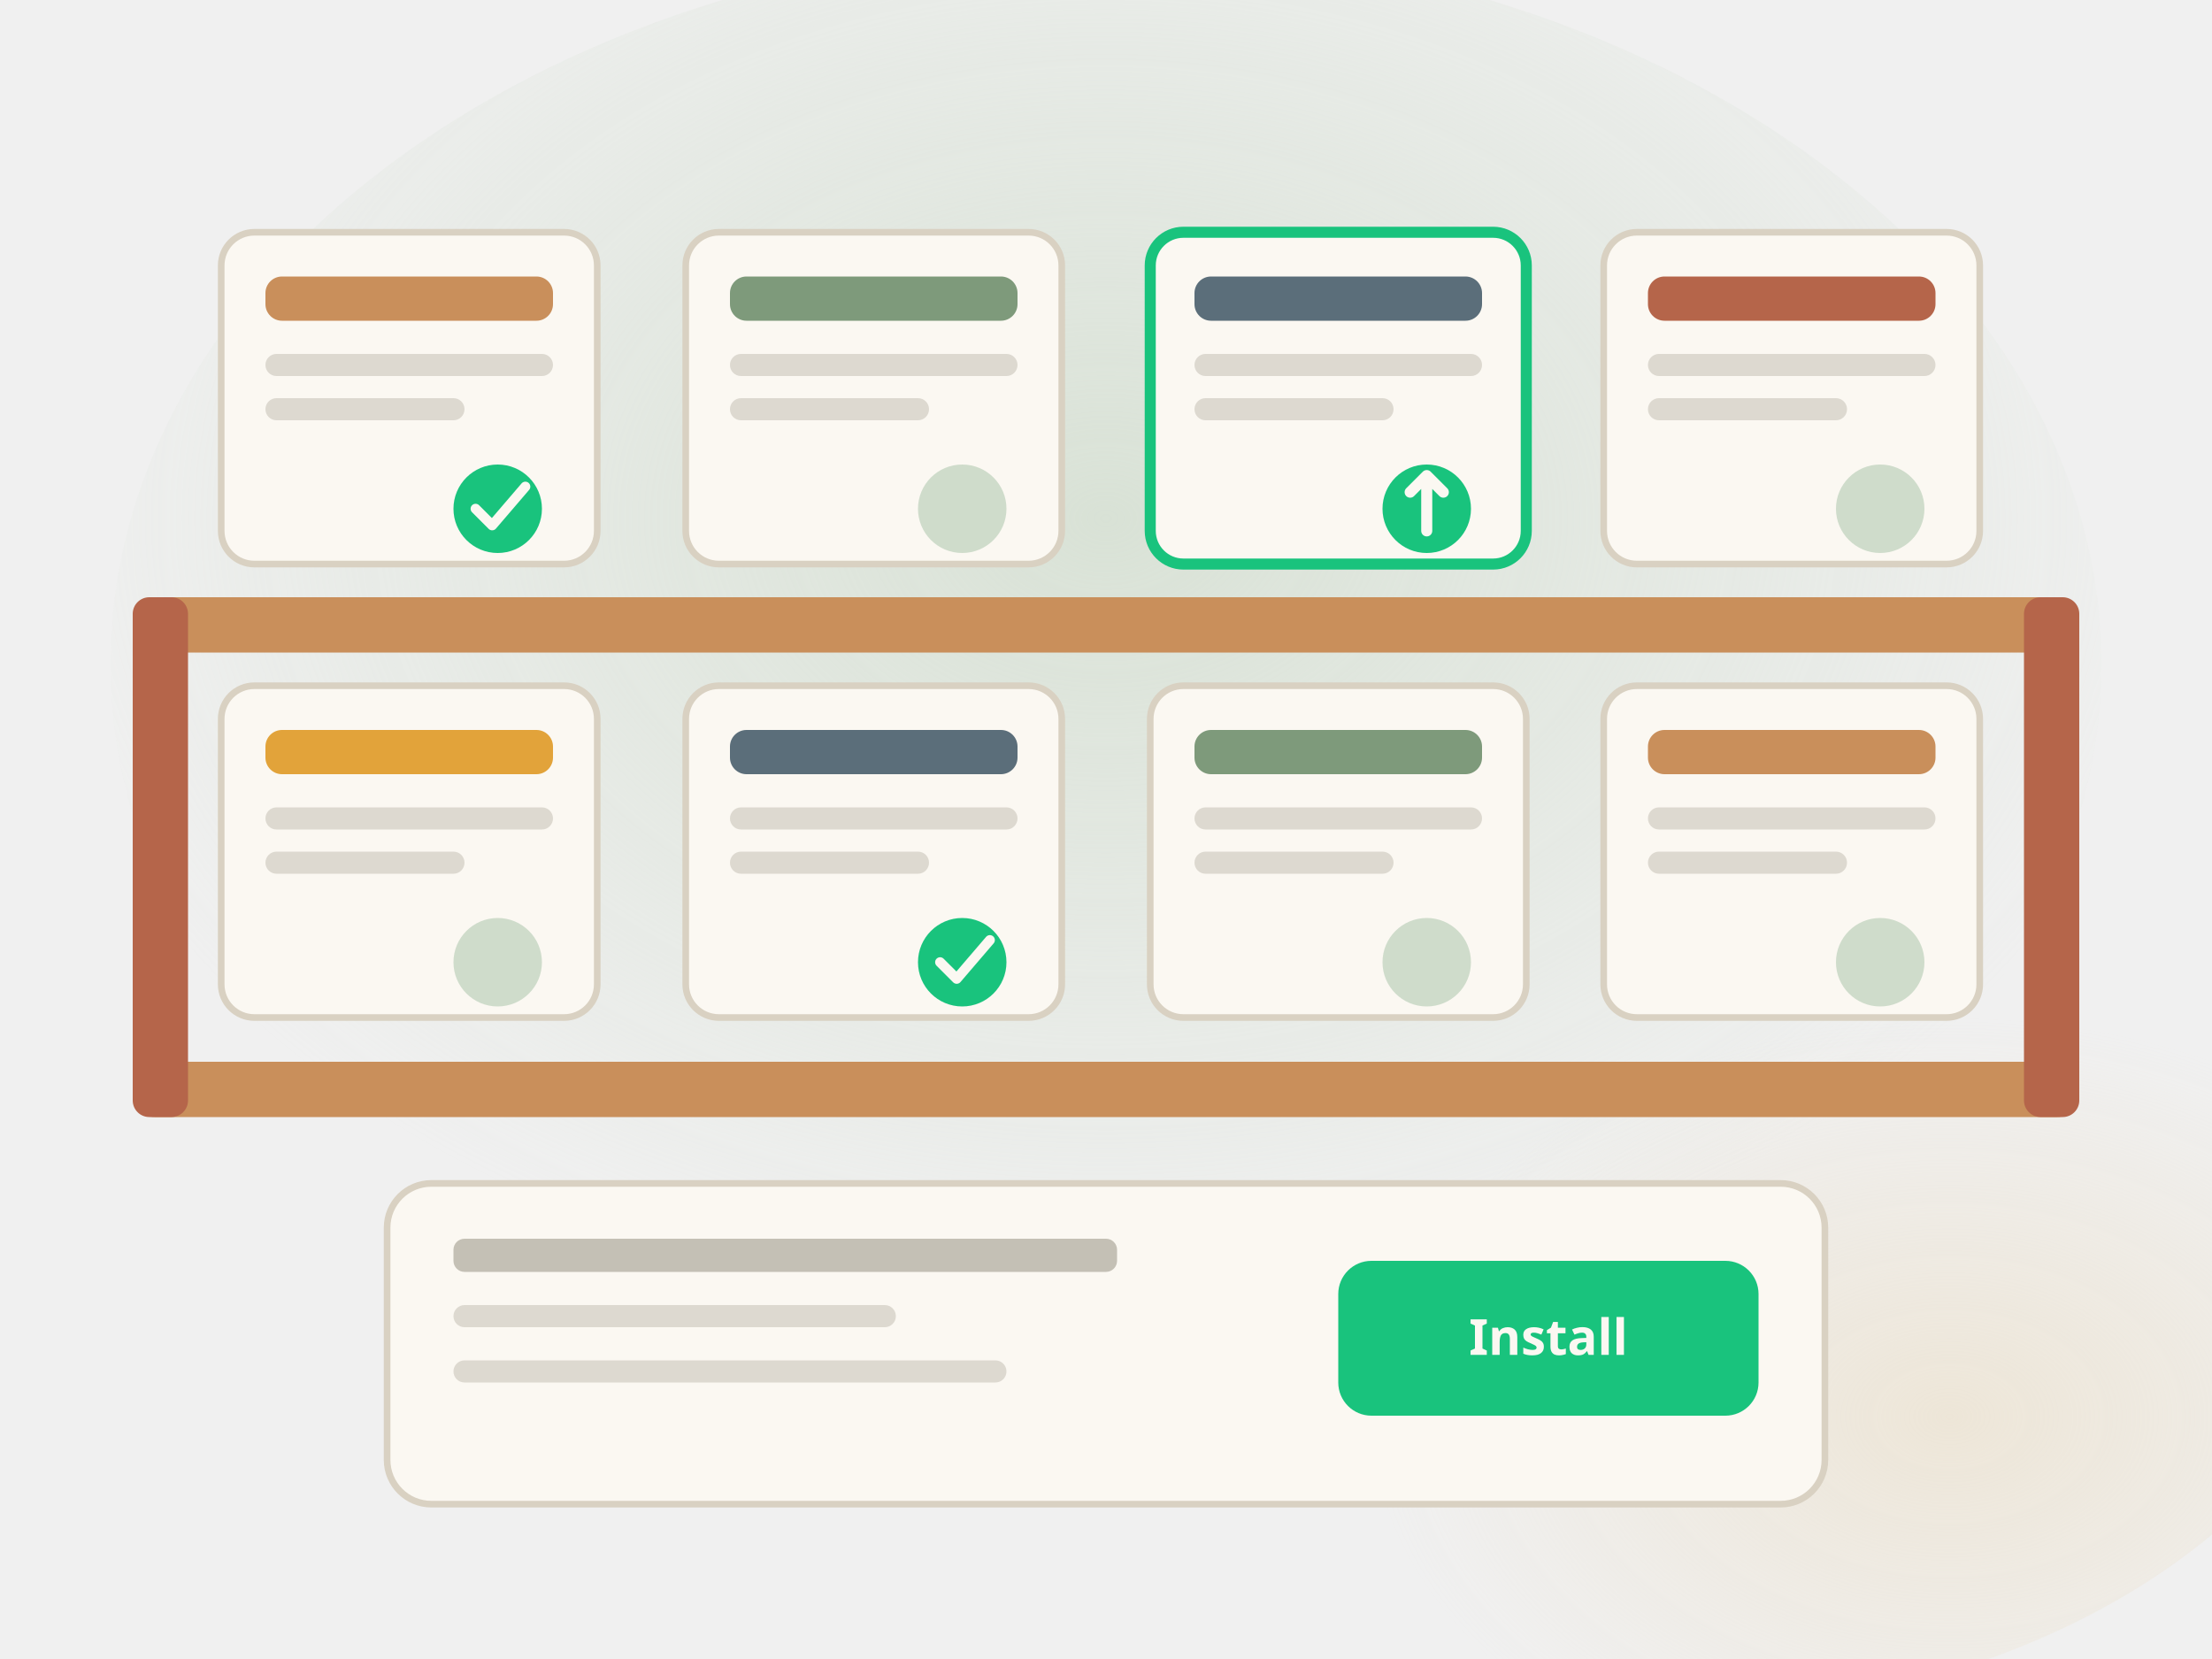
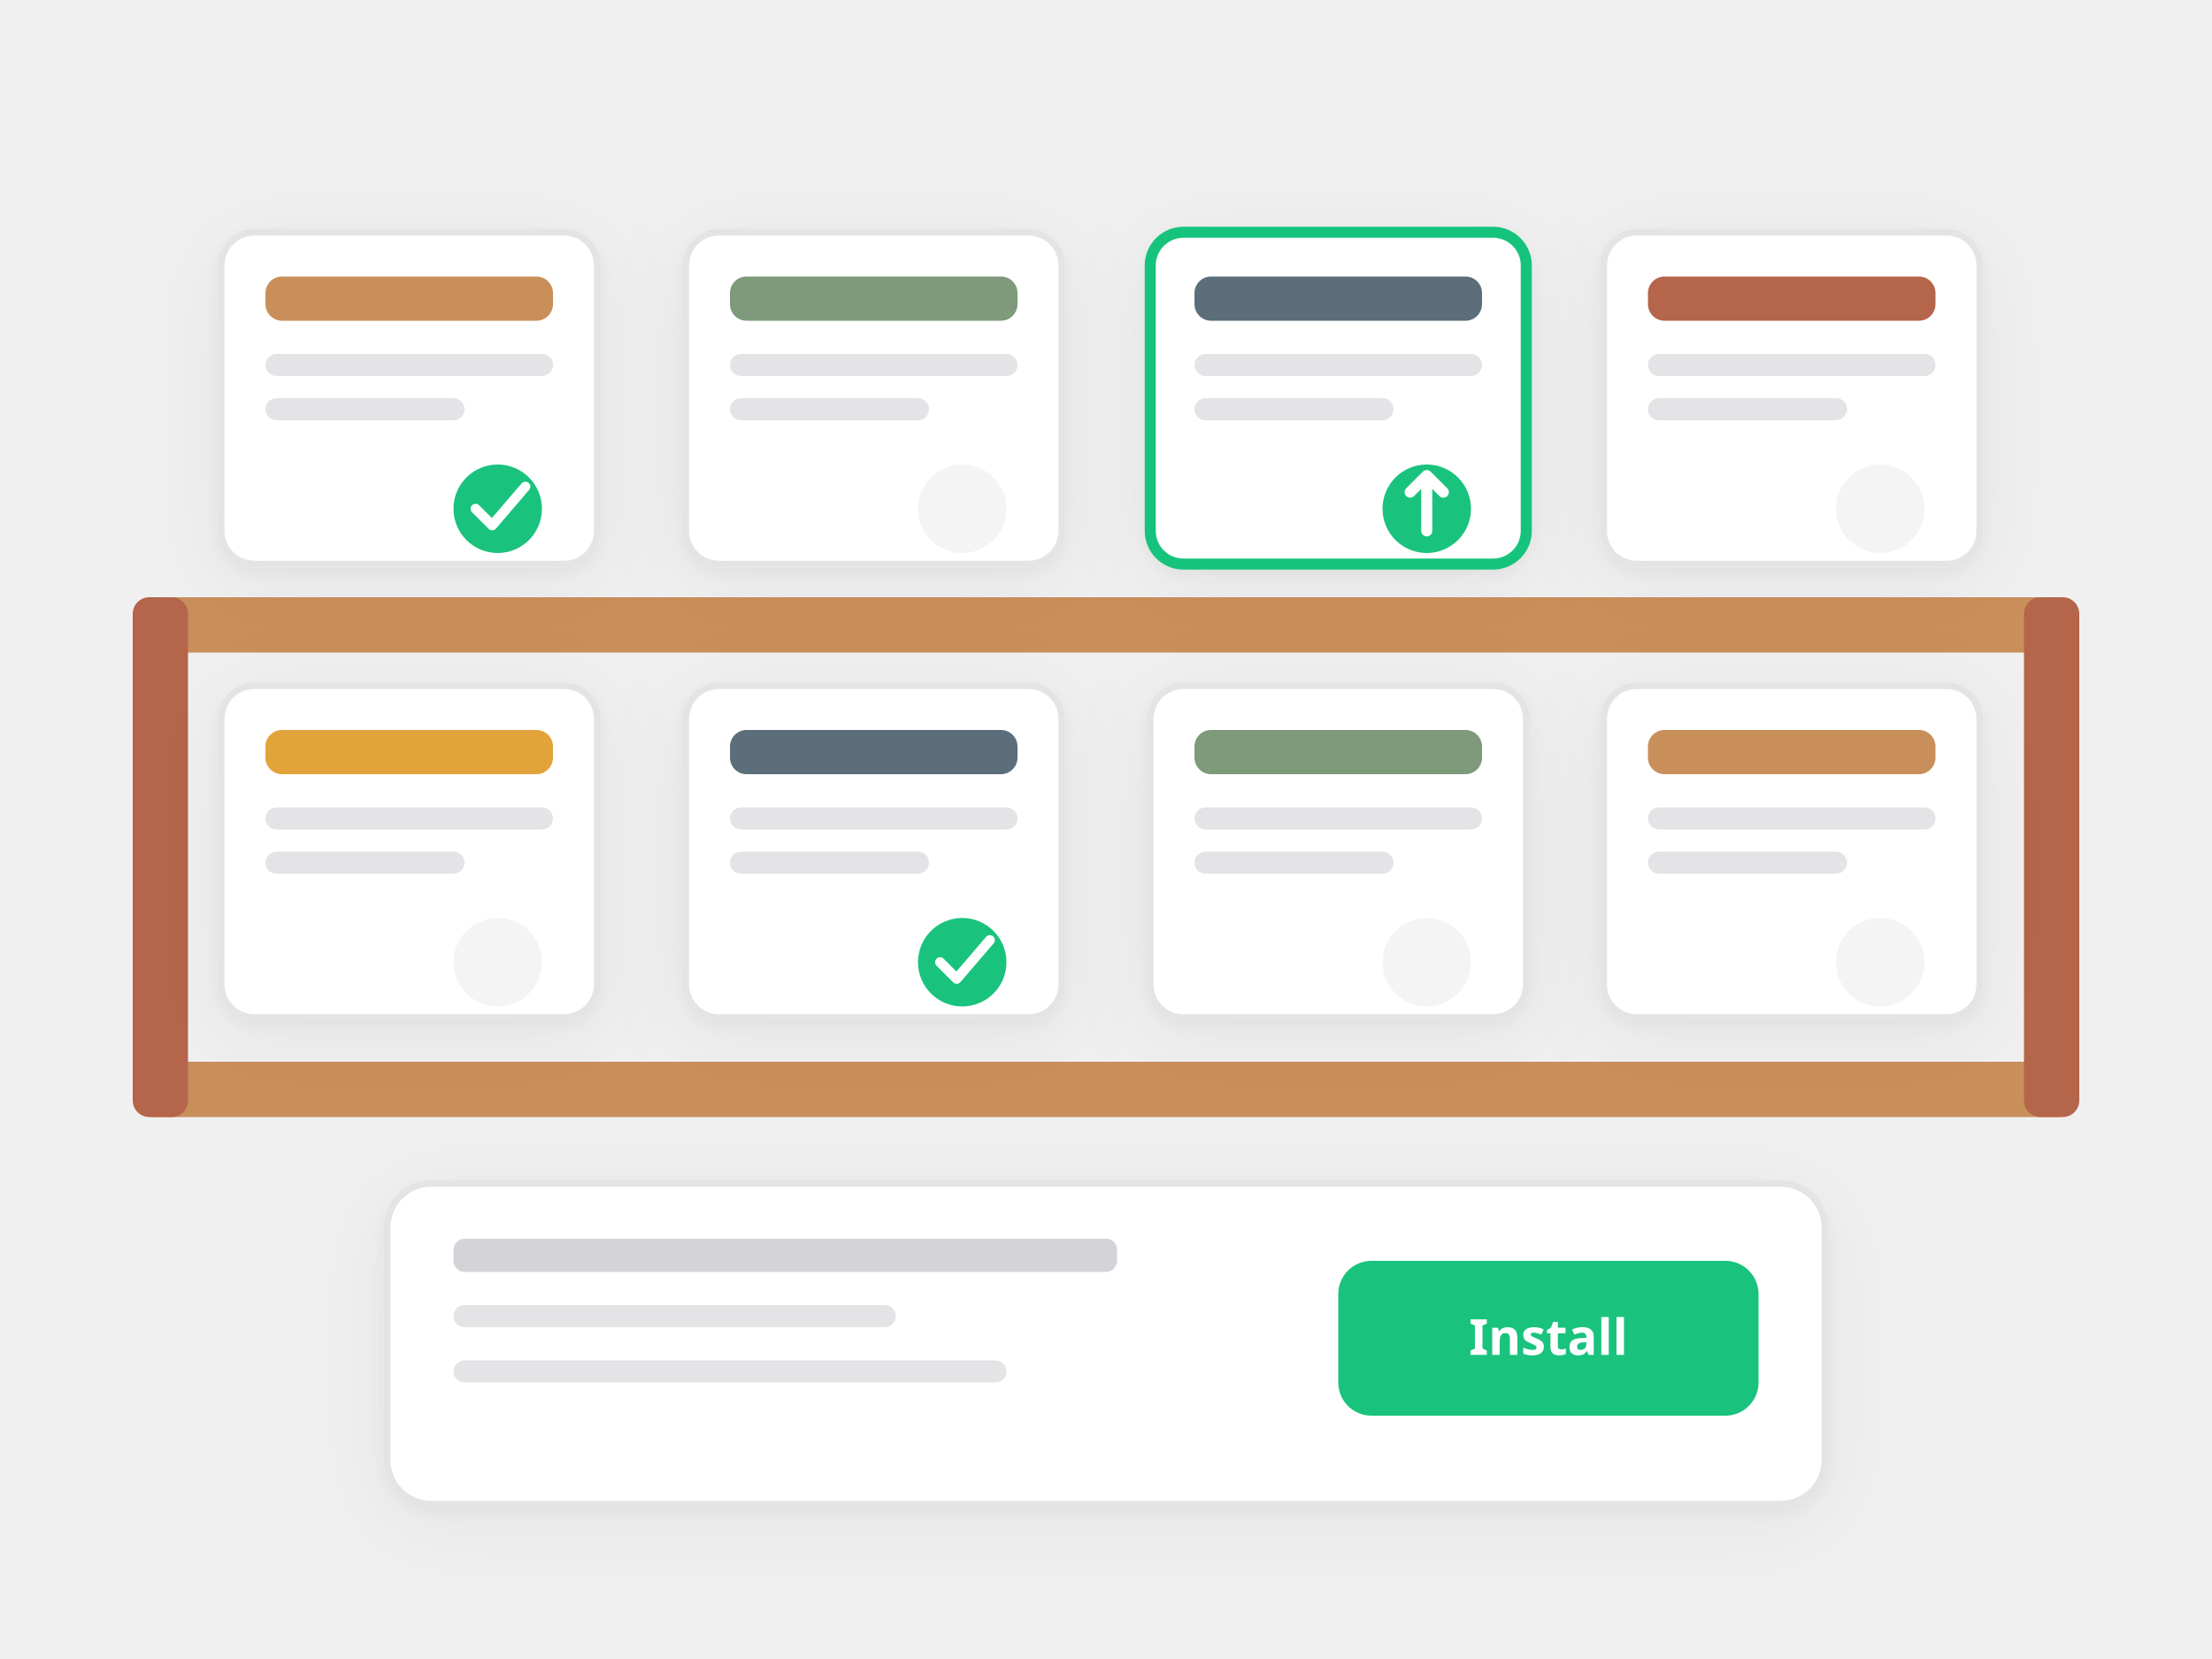
<svg xmlns="http://www.w3.org/2000/svg" viewBox="0 0 400 300" width="400" height="300">
  <style>@keyframes gi-drift-y { 0%,100%{transform:translateY(0)} 50%{transform:translateY(-6px)} }
@keyframes gi-drift-x { 0%,100%{transform:translateX(0)} 50%{transform:translateX(5px)} }
@keyframes gi-pulse-op { 0%,100%{opacity:1} 50%{opacity:0.55} }
@keyframes gi-stamp-in { 0%{transform:scale(1.4);opacity:0} 15%{transform:scale(0.9);opacity:1} 25%{transform:scale(1)} 100%{transform:scale(1)} }
@keyframes gi-slide-right { 0%{transform:translateX(-18px);opacity:0} 20%{transform:translateX(0);opacity:1} 80%{transform:translateX(0);opacity:1} 100%{transform:translateX(18px);opacity:0} }
@keyframes gi-travel-line { 0%{stroke-dashoffset:60} 100%{stroke-dashoffset:0} }
@keyframes gi-bob { 0%,100%{transform:translateY(0)} 50%{transform:translateY(-4px)} }
@keyframes gi-fade-cycle { 0%,15%{opacity:0} 25%,75%{opacity:1} 85%,100%{opacity:0} }
@keyframes gi-grow-bar { from{transform:scaleY(0)} to{transform:scaleY(1)} }
@keyframes gi-rise-bar { 0%,100%{transform:scaleY(0.4)} 50%{transform:scaleY(1)} }
@keyframes gi-spin-slow { from{transform:rotate(0deg)} to{transform:rotate(360deg)} }
@keyframes gi-blink { 0%,90%,100%{opacity:1} 95%{opacity:0} }


[style*="gi-stamp-in"],[style*="gi-grow-bar"],[style*="gi-rise-bar"]{transform-box:fill-box;transform-origin:center}
[style*="gi-grow-bar"],[style*="gi-rise-bar"]{transform-origin:center bottom}
@media (prefers-reduced-motion: reduce){*{animation:none!important}}
+ rect[fill="#FFFFFF"][stroke]{filter:drop-shadow(0 1px 1px rgba(0,0,0,0.04)) drop-shadow(0 3px 8px rgba(0,0,0,0.05))}
</style>
  <defs>
    <filter id="grain12">
      <feTurbulence type="fractalNoise" baseFrequency="0.65" numOctaves="3" stitchTiles="stitch" />
      <feColorMatrix type="saturate" values="0" />
      <feBlend in="SourceGraphic" mode="overlay" />
      <feComposite in2="SourceGraphic" operator="in" />
    </filter>
    <radialGradient id="b12a" cx="50%" cy="40%" r="55%">
      <stop offset="0%" stop-color="#CFDCCB" stop-opacity="0.7" />
      <stop offset="100%" stop-color="#CFDCCB" stop-opacity="0" />
    </radialGradient>
    <radialGradient id="b12b" cx="70%" cy="70%" r="40%">
      <stop offset="0%" stop-color="#EBDCC0" stop-opacity="0.5" />
      <stop offset="100%" stop-color="#EBDCC0" stop-opacity="0" />
    </radialGradient>
    <pattern id="d12" width="14" height="14" patternUnits="userSpaceOnUse">
      <circle cx="7" cy="7" r="0.7" fill="#2A2B28" opacity="0.13" />
    </pattern>
  </defs>
-   <ellipse cx="200" cy="120" rx="180" ry="130" fill="url(#b12a)" />
-   <ellipse cx="300" cy="220" rx="130" ry="90" fill="url(#b12b)" />
  <rect x="24" y="108" width="352" height="10" rx="4" fill="#C98F5B" />
  <rect x="24" y="192" width="352" height="10" rx="4" fill="#C98F5B" />
  <rect x="24" y="108" width="10" height="94" rx="3" fill="#B5654A" />
  <rect x="366" y="108" width="10" height="94" rx="3" fill="#B5654A" />
  <g transform="translate(40,42)">
    <g style="animation:gi-bob 10s ease-in-out infinite 0s">
-       <rect x="0" y="0" width="68" height="60" rx="6" fill="#FBF8F2" stroke="#D9D1C2" stroke-width="1.2" />
+       <rect x="0" y="0" width="68" height="60" rx="6" fill="#FFFFFF" stroke="#E4E4E7" stroke-width="1.2" />
      <rect x="8" y="8" width="52" height="8" rx="3" fill="#C98F5B" />
-       <rect x="8" y="22" width="52" height="4" rx="2" fill="#DDD9D0" />
-       <rect x="8" y="30" width="36" height="4" rx="2" fill="#DDD9D0" />
+       <rect x="8" y="22" width="52" height="4" rx="2" fill="#E4E4E7" />
+       <rect x="8" y="30" width="36" height="4" rx="2" fill="#E4E4E7" />
      <circle cx="50" cy="50" r="8" fill="#19C37D" style="animation:gi-stamp-in 10s ease-in-out infinite 0s" />
-       <path d="M46,50 L49,53 L55,46" stroke="#FBF8F2" stroke-width="1.8" fill="none" stroke-linecap="round" stroke-linejoin="round" />
+       <path d="M46,50 L49,53 L55,46" stroke="#FFFFFF" stroke-width="1.8" fill="none" stroke-linecap="round" stroke-linejoin="round" />
    </g>
  </g>
  <g transform="translate(124,42)">
    <g style="animation:gi-bob 11s ease-in-out infinite 0.5s">
-       <rect x="0" y="0" width="68" height="60" rx="6" fill="#FBF8F2" stroke="#D9D1C2" stroke-width="1.2" />
+       <rect x="0" y="0" width="68" height="60" rx="6" fill="#FFFFFF" stroke="#E4E4E7" stroke-width="1.2" />
      <rect x="8" y="8" width="52" height="8" rx="3" fill="#7E9A7B" />
-       <rect x="8" y="22" width="52" height="4" rx="2" fill="#DDD9D0" />
-       <rect x="8" y="30" width="36" height="4" rx="2" fill="#DDD9D0" />
-       <circle cx="50" cy="50" r="8" fill="#CFDCCB" />
+       <rect x="8" y="22" width="52" height="4" rx="2" fill="#E4E4E7" />
+       <rect x="8" y="30" width="36" height="4" rx="2" fill="#E4E4E7" />
+       <circle cx="50" cy="50" r="8" fill="#F4F4F5" />
    </g>
  </g>
  <g style="animation:gi-drift-y 8s ease-in-out infinite 1s">
-     <rect x="208" y="42" width="68" height="60" rx="6" fill="#FBF8F2" stroke="#19C37D" stroke-width="2" />
+     <rect x="208" y="42" width="68" height="60" rx="6" fill="#FFFFFF" stroke="#19C37D" stroke-width="2" />
    <rect x="216" y="50" width="52" height="8" rx="3" fill="#5B6E7A" />
-     <rect x="216" y="64" width="52" height="4" rx="2" fill="#DDD9D0" />
-     <rect x="216" y="72" width="36" height="4" rx="2" fill="#DDD9D0" />
+     <rect x="216" y="64" width="52" height="4" rx="2" fill="#E4E4E7" />
+     <rect x="216" y="72" width="36" height="4" rx="2" fill="#E4E4E7" />
    <circle cx="258" cy="92" r="8" fill="#19C37D" style="animation:gi-pulse-op 2s ease-in-out infinite" />
-     <path d="M255,89 L258,86 L261,89 M258,86 L258,96" stroke="#FBF8F2" stroke-width="2" fill="none" stroke-linecap="round" stroke-linejoin="round" />
+     <path d="M255,89 L258,86 L261,89 M258,86 L258,96" stroke="#FFFFFF" stroke-width="2" fill="none" stroke-linecap="round" stroke-linejoin="round" />
  </g>
  <g transform="translate(290,42)">
    <g style="animation:gi-bob 9s ease-in-out infinite 1.5s">
-       <rect x="0" y="0" width="68" height="60" rx="6" fill="#FBF8F2" stroke="#D9D1C2" stroke-width="1.2" />
+       <rect x="0" y="0" width="68" height="60" rx="6" fill="#FFFFFF" stroke="#E4E4E7" stroke-width="1.2" />
      <rect x="8" y="8" width="52" height="8" rx="3" fill="#B5654A" />
-       <rect x="8" y="22" width="52" height="4" rx="2" fill="#DDD9D0" />
-       <rect x="8" y="30" width="36" height="4" rx="2" fill="#DDD9D0" />
-       <circle cx="50" cy="50" r="8" fill="#CFDCCB" />
+       <rect x="8" y="22" width="52" height="4" rx="2" fill="#E4E4E7" />
+       <rect x="8" y="30" width="36" height="4" rx="2" fill="#E4E4E7" />
+       <circle cx="50" cy="50" r="8" fill="#F4F4F5" />
    </g>
  </g>
  <g transform="translate(40,124)">
    <g style="animation:gi-bob 12s ease-in-out infinite 2s">
-       <rect x="0" y="0" width="68" height="60" rx="6" fill="#FBF8F2" stroke="#D9D1C2" stroke-width="1.2" />
+       <rect x="0" y="0" width="68" height="60" rx="6" fill="#FFFFFF" stroke="#E4E4E7" stroke-width="1.2" />
      <rect x="8" y="8" width="52" height="8" rx="3" fill="#E2A33A" />
-       <rect x="8" y="22" width="52" height="4" rx="2" fill="#DDD9D0" />
-       <rect x="8" y="30" width="36" height="4" rx="2" fill="#DDD9D0" />
-       <circle cx="50" cy="50" r="8" fill="#CFDCCB" />
+       <rect x="8" y="22" width="52" height="4" rx="2" fill="#E4E4E7" />
+       <rect x="8" y="30" width="36" height="4" rx="2" fill="#E4E4E7" />
+       <circle cx="50" cy="50" r="8" fill="#F4F4F5" />
    </g>
  </g>
  <g transform="translate(124,124)">
    <g style="animation:gi-bob 10s ease-in-out infinite 0.8s">
-       <rect x="0" y="0" width="68" height="60" rx="6" fill="#FBF8F2" stroke="#D9D1C2" stroke-width="1.2" />
+       <rect x="0" y="0" width="68" height="60" rx="6" fill="#FFFFFF" stroke="#E4E4E7" stroke-width="1.2" />
      <rect x="8" y="8" width="52" height="8" rx="3" fill="#5B6E7A" />
-       <rect x="8" y="22" width="52" height="4" rx="2" fill="#DDD9D0" />
-       <rect x="8" y="30" width="36" height="4" rx="2" fill="#DDD9D0" />
+       <rect x="8" y="22" width="52" height="4" rx="2" fill="#E4E4E7" />
+       <rect x="8" y="30" width="36" height="4" rx="2" fill="#E4E4E7" />
      <circle cx="50" cy="50" r="8" fill="#19C37D" style="animation:gi-stamp-in 10s ease-in-out infinite 2s" />
-       <path d="M46,50 L49,53 L55,46" stroke="#FBF8F2" stroke-width="1.8" fill="none" stroke-linecap="round" stroke-linejoin="round" />
+       <path d="M46,50 L49,53 L55,46" stroke="#FFFFFF" stroke-width="1.8" fill="none" stroke-linecap="round" stroke-linejoin="round" />
    </g>
  </g>
  <g transform="translate(208,124)">
    <g style="animation:gi-bob 11s ease-in-out infinite 1.2s">
-       <rect x="0" y="0" width="68" height="60" rx="6" fill="#FBF8F2" stroke="#D9D1C2" stroke-width="1.2" />
+       <rect x="0" y="0" width="68" height="60" rx="6" fill="#FFFFFF" stroke="#E4E4E7" stroke-width="1.2" />
      <rect x="8" y="8" width="52" height="8" rx="3" fill="#7E9A7B" />
-       <rect x="8" y="22" width="52" height="4" rx="2" fill="#DDD9D0" />
-       <rect x="8" y="30" width="36" height="4" rx="2" fill="#DDD9D0" />
-       <circle cx="50" cy="50" r="8" fill="#CFDCCB" />
+       <rect x="8" y="22" width="52" height="4" rx="2" fill="#E4E4E7" />
+       <rect x="8" y="30" width="36" height="4" rx="2" fill="#E4E4E7" />
+       <circle cx="50" cy="50" r="8" fill="#F4F4F5" />
    </g>
  </g>
  <g transform="translate(290,124)">
    <g style="animation:gi-bob 9s ease-in-out infinite 0.3s">
-       <rect x="0" y="0" width="68" height="60" rx="6" fill="#FBF8F2" stroke="#D9D1C2" stroke-width="1.2" />
+       <rect x="0" y="0" width="68" height="60" rx="6" fill="#FFFFFF" stroke="#E4E4E7" stroke-width="1.2" />
      <rect x="8" y="8" width="52" height="8" rx="3" fill="#C98F5B" />
-       <rect x="8" y="22" width="52" height="4" rx="2" fill="#DDD9D0" />
-       <rect x="8" y="30" width="36" height="4" rx="2" fill="#DDD9D0" />
-       <circle cx="50" cy="50" r="8" fill="#CFDCCB" />
+       <rect x="8" y="22" width="52" height="4" rx="2" fill="#E4E4E7" />
+       <rect x="8" y="30" width="36" height="4" rx="2" fill="#E4E4E7" />
+       <circle cx="50" cy="50" r="8" fill="#F4F4F5" />
    </g>
  </g>
  <g transform="translate(70,214)">
    <g style="animation:gi-drift-y 10s ease-in-out infinite 1s">
-       <rect x="0" y="0" width="260" height="58" rx="8" fill="#FBF8F2" stroke="#D9D1C2" stroke-width="1.2" />
-       <rect x="12" y="10" width="120" height="6" rx="2" fill="#C4C0B5" />
-       <rect x="12" y="22" width="80" height="4" rx="2" fill="#DDD9D0" />
-       <rect x="12" y="32" width="100" height="4" rx="2" fill="#DDD9D0" />
+       <rect x="0" y="0" width="260" height="58" rx="8" fill="#FFFFFF" stroke="#E4E4E7" stroke-width="1.2" />
+       <rect x="12" y="10" width="120" height="6" rx="2" fill="#D4D4D8" />
+       <rect x="12" y="22" width="80" height="4" rx="2" fill="#E4E4E7" />
+       <rect x="12" y="32" width="100" height="4" rx="2" fill="#E4E4E7" />
      <rect x="172" y="14" width="76" height="28" rx="6" fill="#19C37D" />
-       <text x="210" y="31" font-family="DM Sans,system-ui" font-size="9" fill="#FBF8F2" font-weight="700" text-anchor="middle">Install</text>
+       <text x="210" y="31" font-family="DM Sans,system-ui" font-size="9" fill="#FFFFFF" font-weight="700" text-anchor="middle">Install</text>
    </g>
  </g>
</svg>
